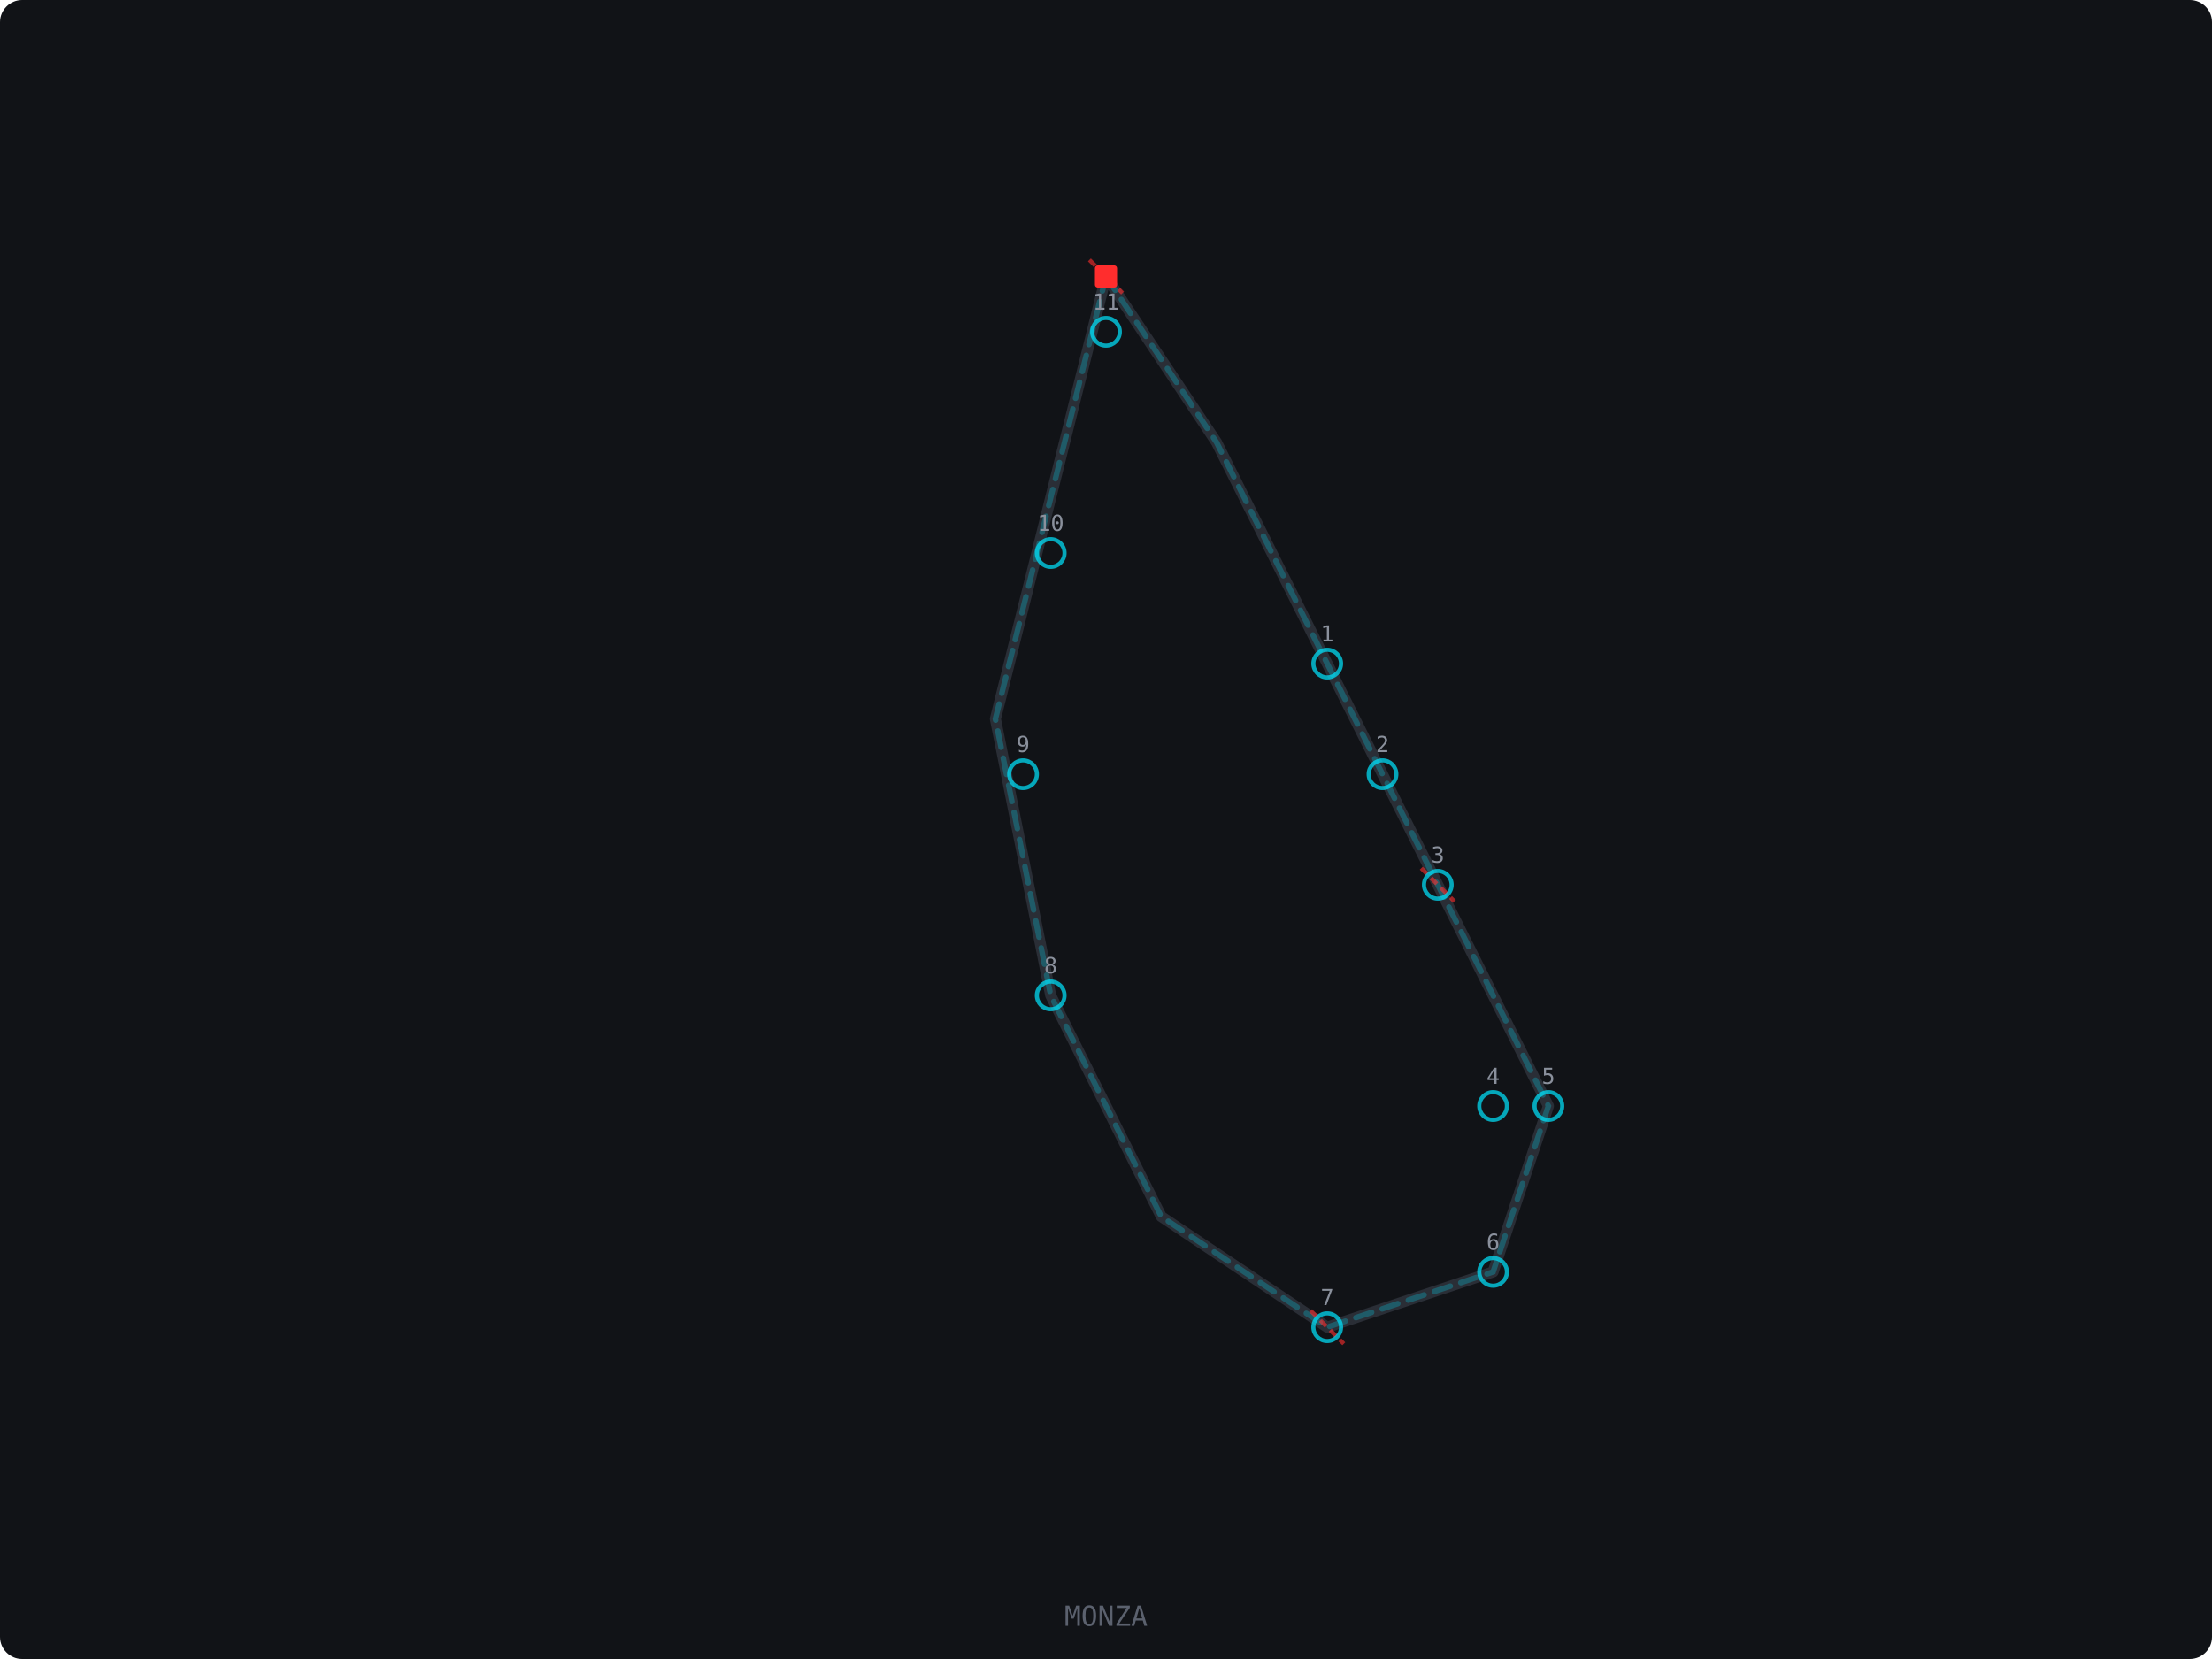
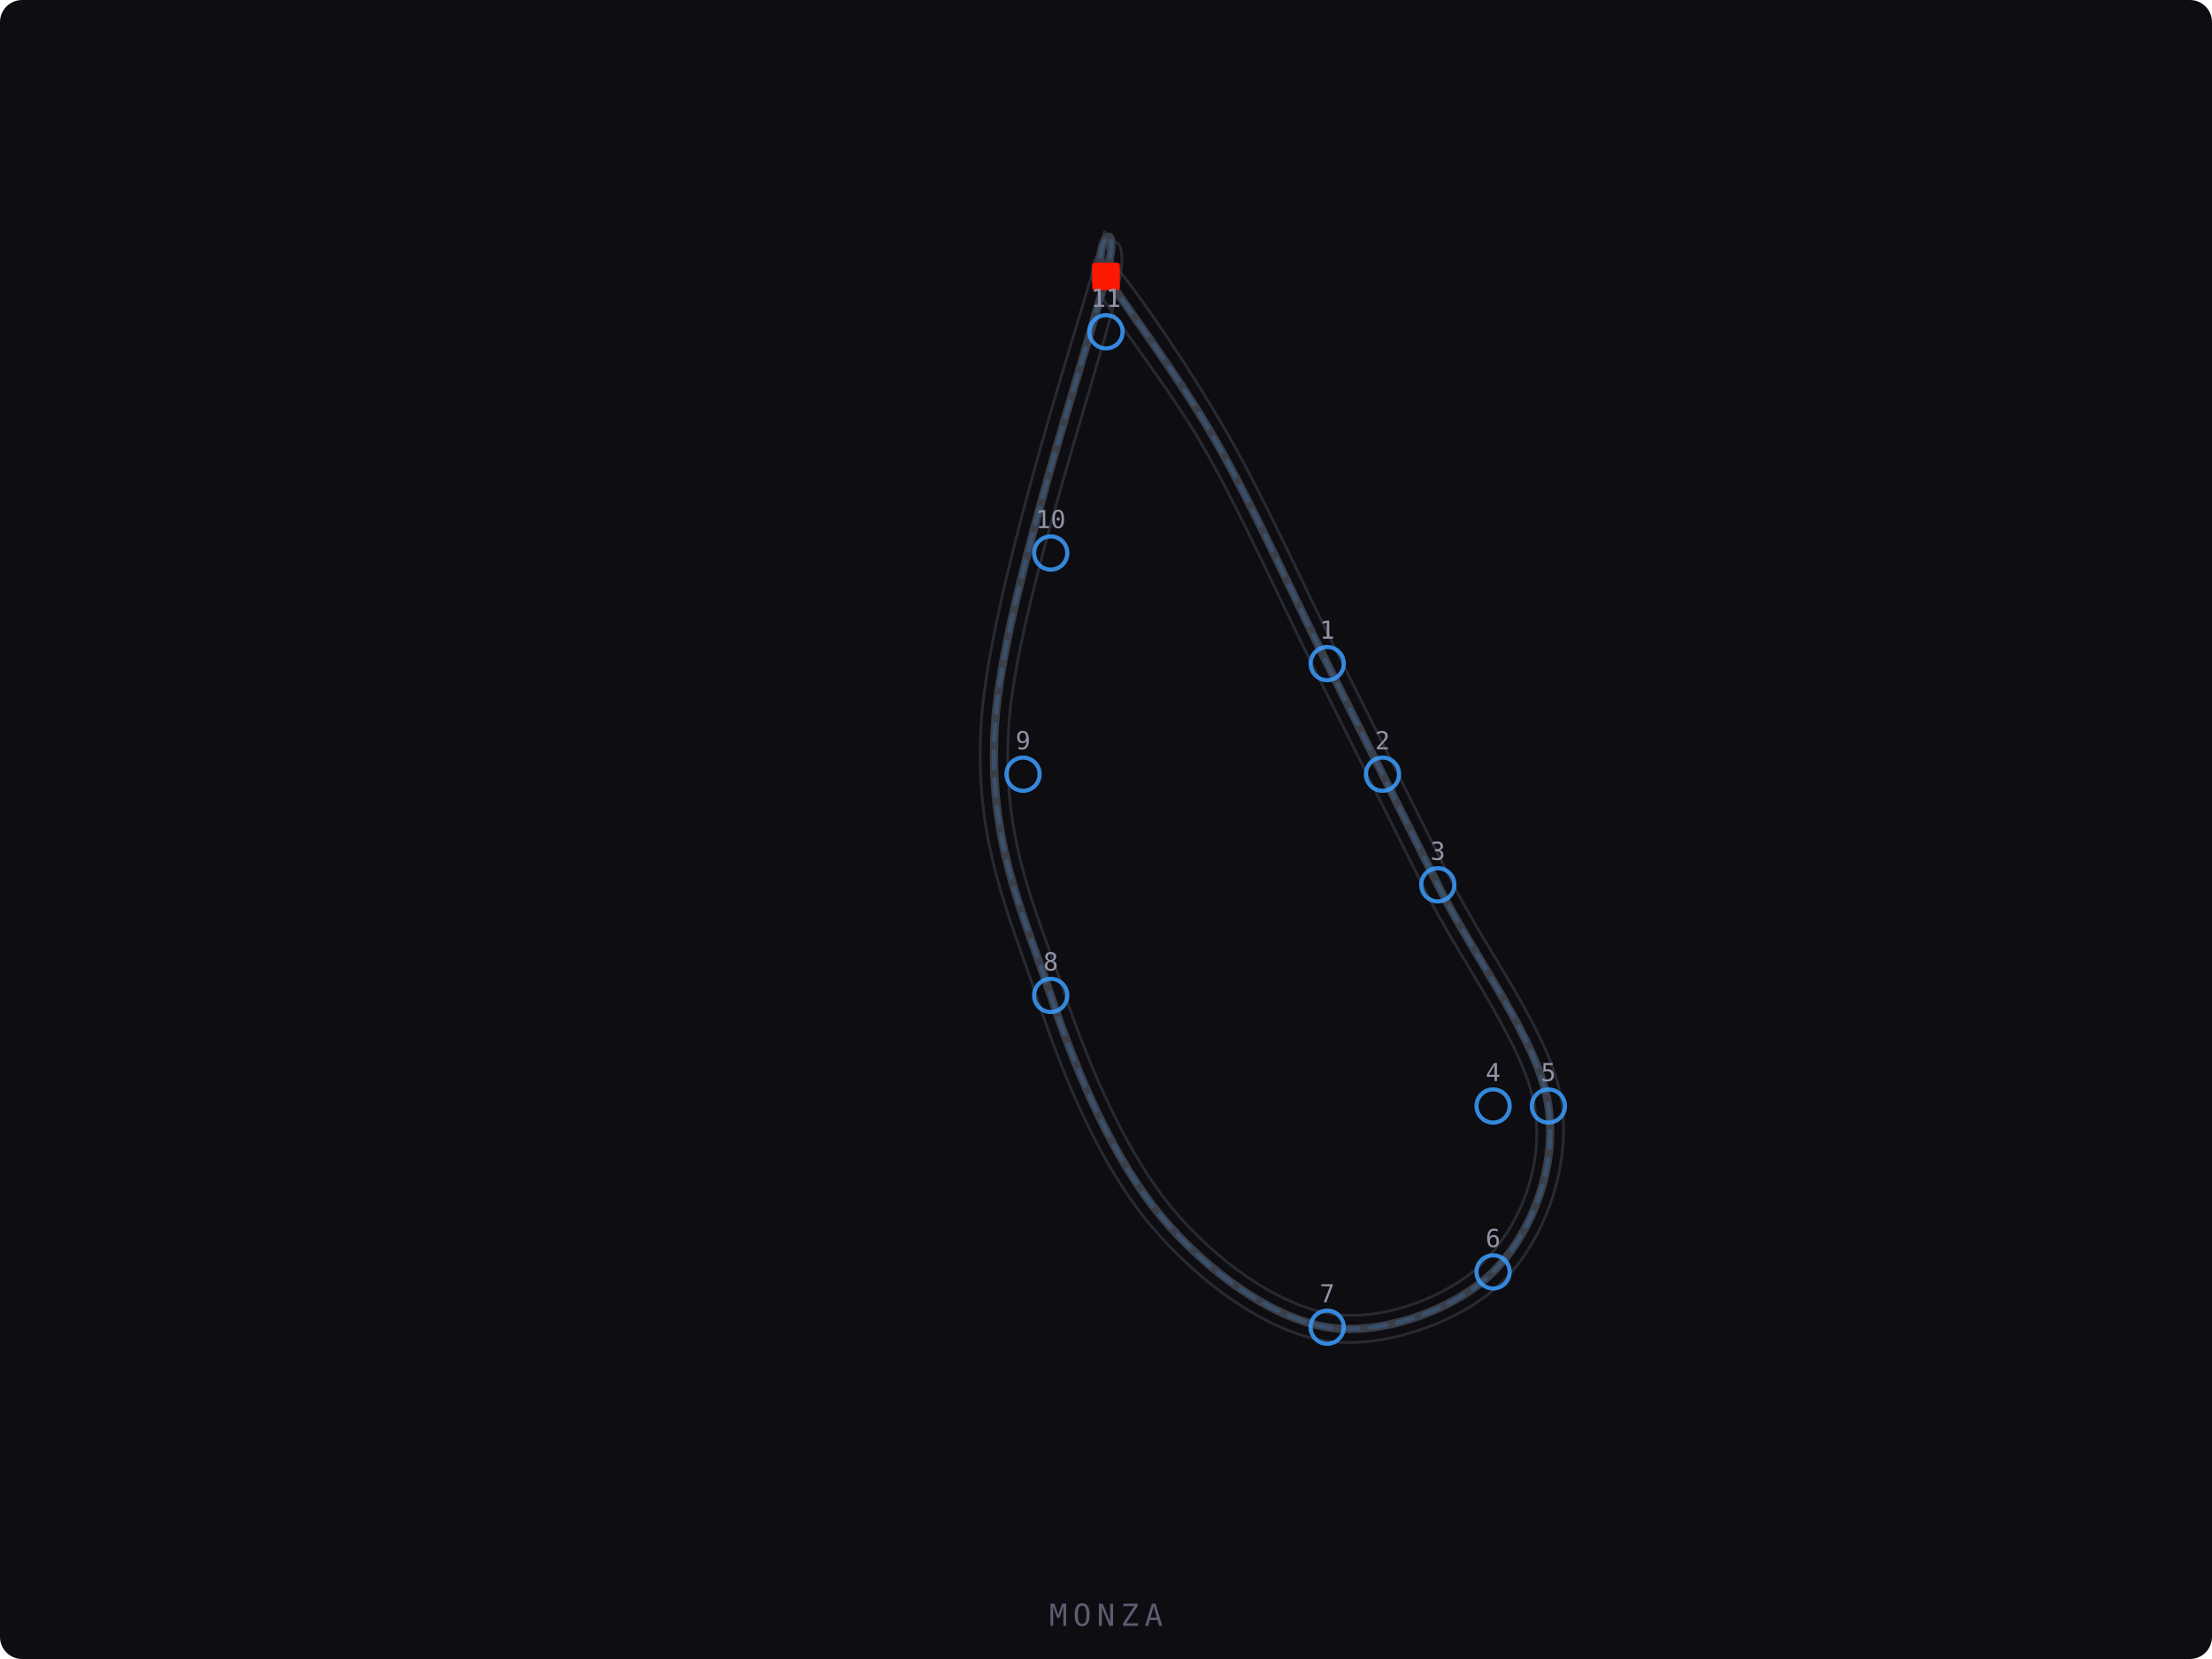
<svg xmlns="http://www.w3.org/2000/svg" viewBox="0 0 800 600" width="800" height="600">
  <defs>
    <style>
-       .track-bg { fill: #111317; }
-       .track-line { fill: none; stroke: #2a2e36; stroke-width: 4; stroke-linecap: round; stroke-linejoin: round; }
-       .track-line-accent { fill: none; stroke: rgba(0,229,255,0.25); stroke-width: 2; stroke-linecap: round; stroke-dasharray: 6,4; }
+       .track-bg { fill: #0d0d12; }
+       .track-line { fill: none; stroke: #3a3e48; stroke-width: 3; stroke-linecap: round; stroke-linejoin: round; }
+       .track-line-accent { fill: none; stroke: rgba(59,158,255,0.20); stroke-width: 1.5; stroke-linecap: round; stroke-dasharray: 6,4; }
+       .track-edge { fill: none; stroke: #3a3e48; stroke-width: 1; stroke-linecap: round; stroke-linejoin: round; opacity: 0.6; }
    </style>
  </defs>
  <rect class="track-bg" width="800" height="600" rx="8" />
-   <polyline class="track-line" points="400.0,100.0 440.0,160.0 480.0,240.0 520.0,320.0 560.0,400.0 540.0,460.0 480.0,480.0 420.0,440.0 380.0,360.0 360.0,260.0 400.0,100.0" />
-   <polyline class="track-line-accent" points="400.0,100.0 440.0,160.0 480.0,240.0 520.0,320.0 560.0,400.0 540.0,460.0 480.0,480.0 420.0,440.0 380.0,360.0 360.0,260.0 400.0,100.0" />
-   <line x1="514.0" y1="314.0" x2="526.0" y2="326.0" stroke="#ff2d2d" stroke-width="1.5" stroke-dasharray="3,2" opacity="0.6" />
-   <line x1="474.0" y1="474.0" x2="486.0" y2="486.0" stroke="#ff2d2d" stroke-width="1.5" stroke-dasharray="3,2" opacity="0.6" />
-   <line x1="394.0" y1="94.0" x2="406.0" y2="106.0" stroke="#ff2d2d" stroke-width="1.5" stroke-dasharray="3,2" opacity="0.6" />
-   <circle cx="480.0" cy="240.0" r="5" fill="none" stroke="#00e5ff" stroke-width="1.5" opacity="0.7" />
-   <text x="480.0" y="232.0" text-anchor="middle" fill="#8a909c" font-size="8" font-family="monospace">1</text>
-   <circle cx="500.0" cy="280.0" r="5" fill="none" stroke="#00e5ff" stroke-width="1.5" opacity="0.7" />
-   <text x="500.0" y="272.0" text-anchor="middle" fill="#8a909c" font-size="8" font-family="monospace">2</text>
-   <circle cx="520.0" cy="320.0" r="5" fill="none" stroke="#00e5ff" stroke-width="1.5" opacity="0.7" />
-   <text x="520.0" y="312.0" text-anchor="middle" fill="#8a909c" font-size="8" font-family="monospace">3</text>
-   <circle cx="540.0" cy="400.0" r="5" fill="none" stroke="#00e5ff" stroke-width="1.5" opacity="0.7" />
-   <text x="540.0" y="392.0" text-anchor="middle" fill="#8a909c" font-size="8" font-family="monospace">4</text>
-   <circle cx="560.0" cy="400.0" r="5" fill="none" stroke="#00e5ff" stroke-width="1.5" opacity="0.7" />
-   <text x="560.0" y="392.0" text-anchor="middle" fill="#8a909c" font-size="8" font-family="monospace">5</text>
-   <circle cx="540.0" cy="460.0" r="5" fill="none" stroke="#00e5ff" stroke-width="1.5" opacity="0.7" />
-   <text x="540.0" y="452.0" text-anchor="middle" fill="#8a909c" font-size="8" font-family="monospace">6</text>
-   <circle cx="480.0" cy="480.0" r="5" fill="none" stroke="#00e5ff" stroke-width="1.5" opacity="0.7" />
-   <text x="480.0" y="472.0" text-anchor="middle" fill="#8a909c" font-size="8" font-family="monospace">7</text>
-   <circle cx="380.0" cy="360.0" r="5" fill="none" stroke="#00e5ff" stroke-width="1.5" opacity="0.7" />
-   <text x="380.0" y="352.0" text-anchor="middle" fill="#8a909c" font-size="8" font-family="monospace">8</text>
-   <circle cx="370.0" cy="280.0" r="5" fill="none" stroke="#00e5ff" stroke-width="1.5" opacity="0.7" />
-   <text x="370.0" y="272.0" text-anchor="middle" fill="#8a909c" font-size="8" font-family="monospace">9</text>
-   <circle cx="380.0" cy="200.0" r="5" fill="none" stroke="#00e5ff" stroke-width="1.5" opacity="0.7" />
-   <text x="380.0" y="192.0" text-anchor="middle" fill="#8a909c" font-size="8" font-family="monospace">10</text>
-   <circle cx="400.0" cy="120.0" r="5" fill="none" stroke="#00e5ff" stroke-width="1.5" opacity="0.7" />
-   <text x="400.0" y="112.0" text-anchor="middle" fill="#8a909c" font-size="8" font-family="monospace">11</text>
-   <rect x="396.0" y="96.0" width="8" height="8" fill="#ff2d2d" rx="1" />
-   <text x="400" y="588" text-anchor="middle" fill="#5b616e" font-size="10" font-family="monospace">MONZA</text>
+   <path class="track-edge" d="M 395.8 102.8 C 401.0 113.0 422.4 139.2 435.7 162.5 C 448.9 185.7 462.2 215.6 475.5 242.2 C 488.8 268.9 502.3 295.8 515.5 322.2 C 528.8 348.6 551.6 378.3 555.1 400.7 C 558.5 423.1 548.8 444.1 536.5 456.5 C 524.1 468.9 499.6 478.3 480.8 475.1 C 462.1 471.8 439.9 456.2 423.8 436.8 C 407.8 417.4 394.6 387.8 384.7 358.4 C 374.9 329.0 361.6 303.3 365.0 260.4 C 368.3 217.5 399.7 127.5 404.9 101.2 C 410.0 74.9 390.7 92.6 395.8 102.8 Z" />
+   <path class="track-edge" d="M 404.2 97.2 C 412.4 107.0 431.0 134.1 444.3 157.5 C 457.7 180.9 471.1 211.1 484.5 237.8 C 497.8 264.5 511.1 290.8 524.5 317.8 C 537.9 344.7 561.8 375.0 564.9 399.3 C 568.1 423.6 557.8 449.3 543.5 463.5 C 529.2 477.8 500.4 488.3 479.2 484.9 C 457.9 481.5 433.5 463.8 416.2 443.2 C 398.8 422.6 385.4 392.2 375.3 361.6 C 365.1 331.0 351.7 303.4 355.0 259.6 C 358.3 215.8 387.0 125.9 395.1 98.8 C 403.3 71.7 396.0 87.4 404.2 97.2 Z" />
+   <path class="track-line" d="M 400.0 100.0 C 406.7 110.0 426.7 136.7 440.0 160.0 C 453.3 183.3 466.7 213.3 480.0 240.0 C 493.3 266.7 506.7 293.3 520.0 320.0 C 533.3 346.7 556.7 376.7 560.0 400.0 C 563.3 423.3 553.3 446.7 540.0 460.0 C 526.7 473.3 500.0 483.3 480.0 480.0 C 460.0 476.7 436.7 460.0 420.0 440.0 C 403.3 420.0 390.0 390.0 380.0 360.0 C 370.0 330.0 356.7 303.3 360.0 260.0 C 363.3 216.7 393.3 126.7 400.0 100.0 C 406.7 73.3 393.3 90.0 400.0 100.0 Z" />
+   <path class="track-line-accent" d="M 400.0 100.0 C 406.7 110.0 426.7 136.7 440.0 160.0 C 453.3 183.3 466.7 213.3 480.0 240.0 C 493.3 266.7 506.7 293.3 520.0 320.0 C 533.3 346.7 556.7 376.7 560.0 400.0 C 563.3 423.3 553.3 446.7 540.0 460.0 C 526.7 473.3 500.0 483.3 480.0 480.0 C 460.0 476.7 436.7 460.0 420.0 440.0 C 403.3 420.0 390.0 390.0 380.0 360.0 C 370.0 330.0 356.7 303.3 360.0 260.0 C 363.3 216.7 393.3 126.7 400.0 100.0 C 406.7 73.3 393.3 90.0 400.0 100.0 Z" />
+   <rect x="395.0" y="95.0" width="10" height="10" fill="#FF1801" rx="1" />
+   <circle cx="480.0" cy="240.0" r="6" fill="none" stroke="#3B9EFF" stroke-width="1.5" opacity="0.85" />
+   <text x="480.0" y="231.0" text-anchor="middle" fill="#9494a8" font-size="9" font-family="monospace">1</text>
+   <circle cx="500.0" cy="280.0" r="6" fill="none" stroke="#3B9EFF" stroke-width="1.5" opacity="0.85" />
+   <text x="500.0" y="271.0" text-anchor="middle" fill="#9494a8" font-size="9" font-family="monospace">2</text>
+   <circle cx="520.0" cy="320.0" r="6" fill="none" stroke="#3B9EFF" stroke-width="1.5" opacity="0.85" />
+   <text x="520.0" y="311.0" text-anchor="middle" fill="#9494a8" font-size="9" font-family="monospace">3</text>
+   <circle cx="540.0" cy="400.0" r="6" fill="none" stroke="#3B9EFF" stroke-width="1.5" opacity="0.85" />
+   <text x="540.0" y="391.0" text-anchor="middle" fill="#9494a8" font-size="9" font-family="monospace">4</text>
+   <circle cx="560.0" cy="400.0" r="6" fill="none" stroke="#3B9EFF" stroke-width="1.5" opacity="0.85" />
+   <text x="560.0" y="391.0" text-anchor="middle" fill="#9494a8" font-size="9" font-family="monospace">5</text>
+   <circle cx="540.0" cy="460.0" r="6" fill="none" stroke="#3B9EFF" stroke-width="1.5" opacity="0.85" />
+   <text x="540.0" y="451.0" text-anchor="middle" fill="#9494a8" font-size="9" font-family="monospace">6</text>
+   <circle cx="480.0" cy="480.0" r="6" fill="none" stroke="#3B9EFF" stroke-width="1.5" opacity="0.85" />
+   <text x="480.0" y="471.0" text-anchor="middle" fill="#9494a8" font-size="9" font-family="monospace">7</text>
+   <circle cx="380.0" cy="360.0" r="6" fill="none" stroke="#3B9EFF" stroke-width="1.5" opacity="0.85" />
+   <text x="380.0" y="351.0" text-anchor="middle" fill="#9494a8" font-size="9" font-family="monospace">8</text>
+   <circle cx="370.0" cy="280.0" r="6" fill="none" stroke="#3B9EFF" stroke-width="1.5" opacity="0.85" />
+   <text x="370.0" y="271.0" text-anchor="middle" fill="#9494a8" font-size="9" font-family="monospace">9</text>
+   <circle cx="380.0" cy="200.0" r="6" fill="none" stroke="#3B9EFF" stroke-width="1.5" opacity="0.85" />
+   <text x="380.0" y="191.0" text-anchor="middle" fill="#9494a8" font-size="9" font-family="monospace">10</text>
+   <circle cx="400.0" cy="120.0" r="6" fill="none" stroke="#3B9EFF" stroke-width="1.5" opacity="0.85" />
+   <text x="400.0" y="111.0" text-anchor="middle" fill="#9494a8" font-size="9" font-family="monospace">11</text>
+   <text x="400.0" y="588" text-anchor="middle" fill="#5c5c70" font-size="11" font-family="monospace" letter-spacing="2">MONZA</text>
</svg>
